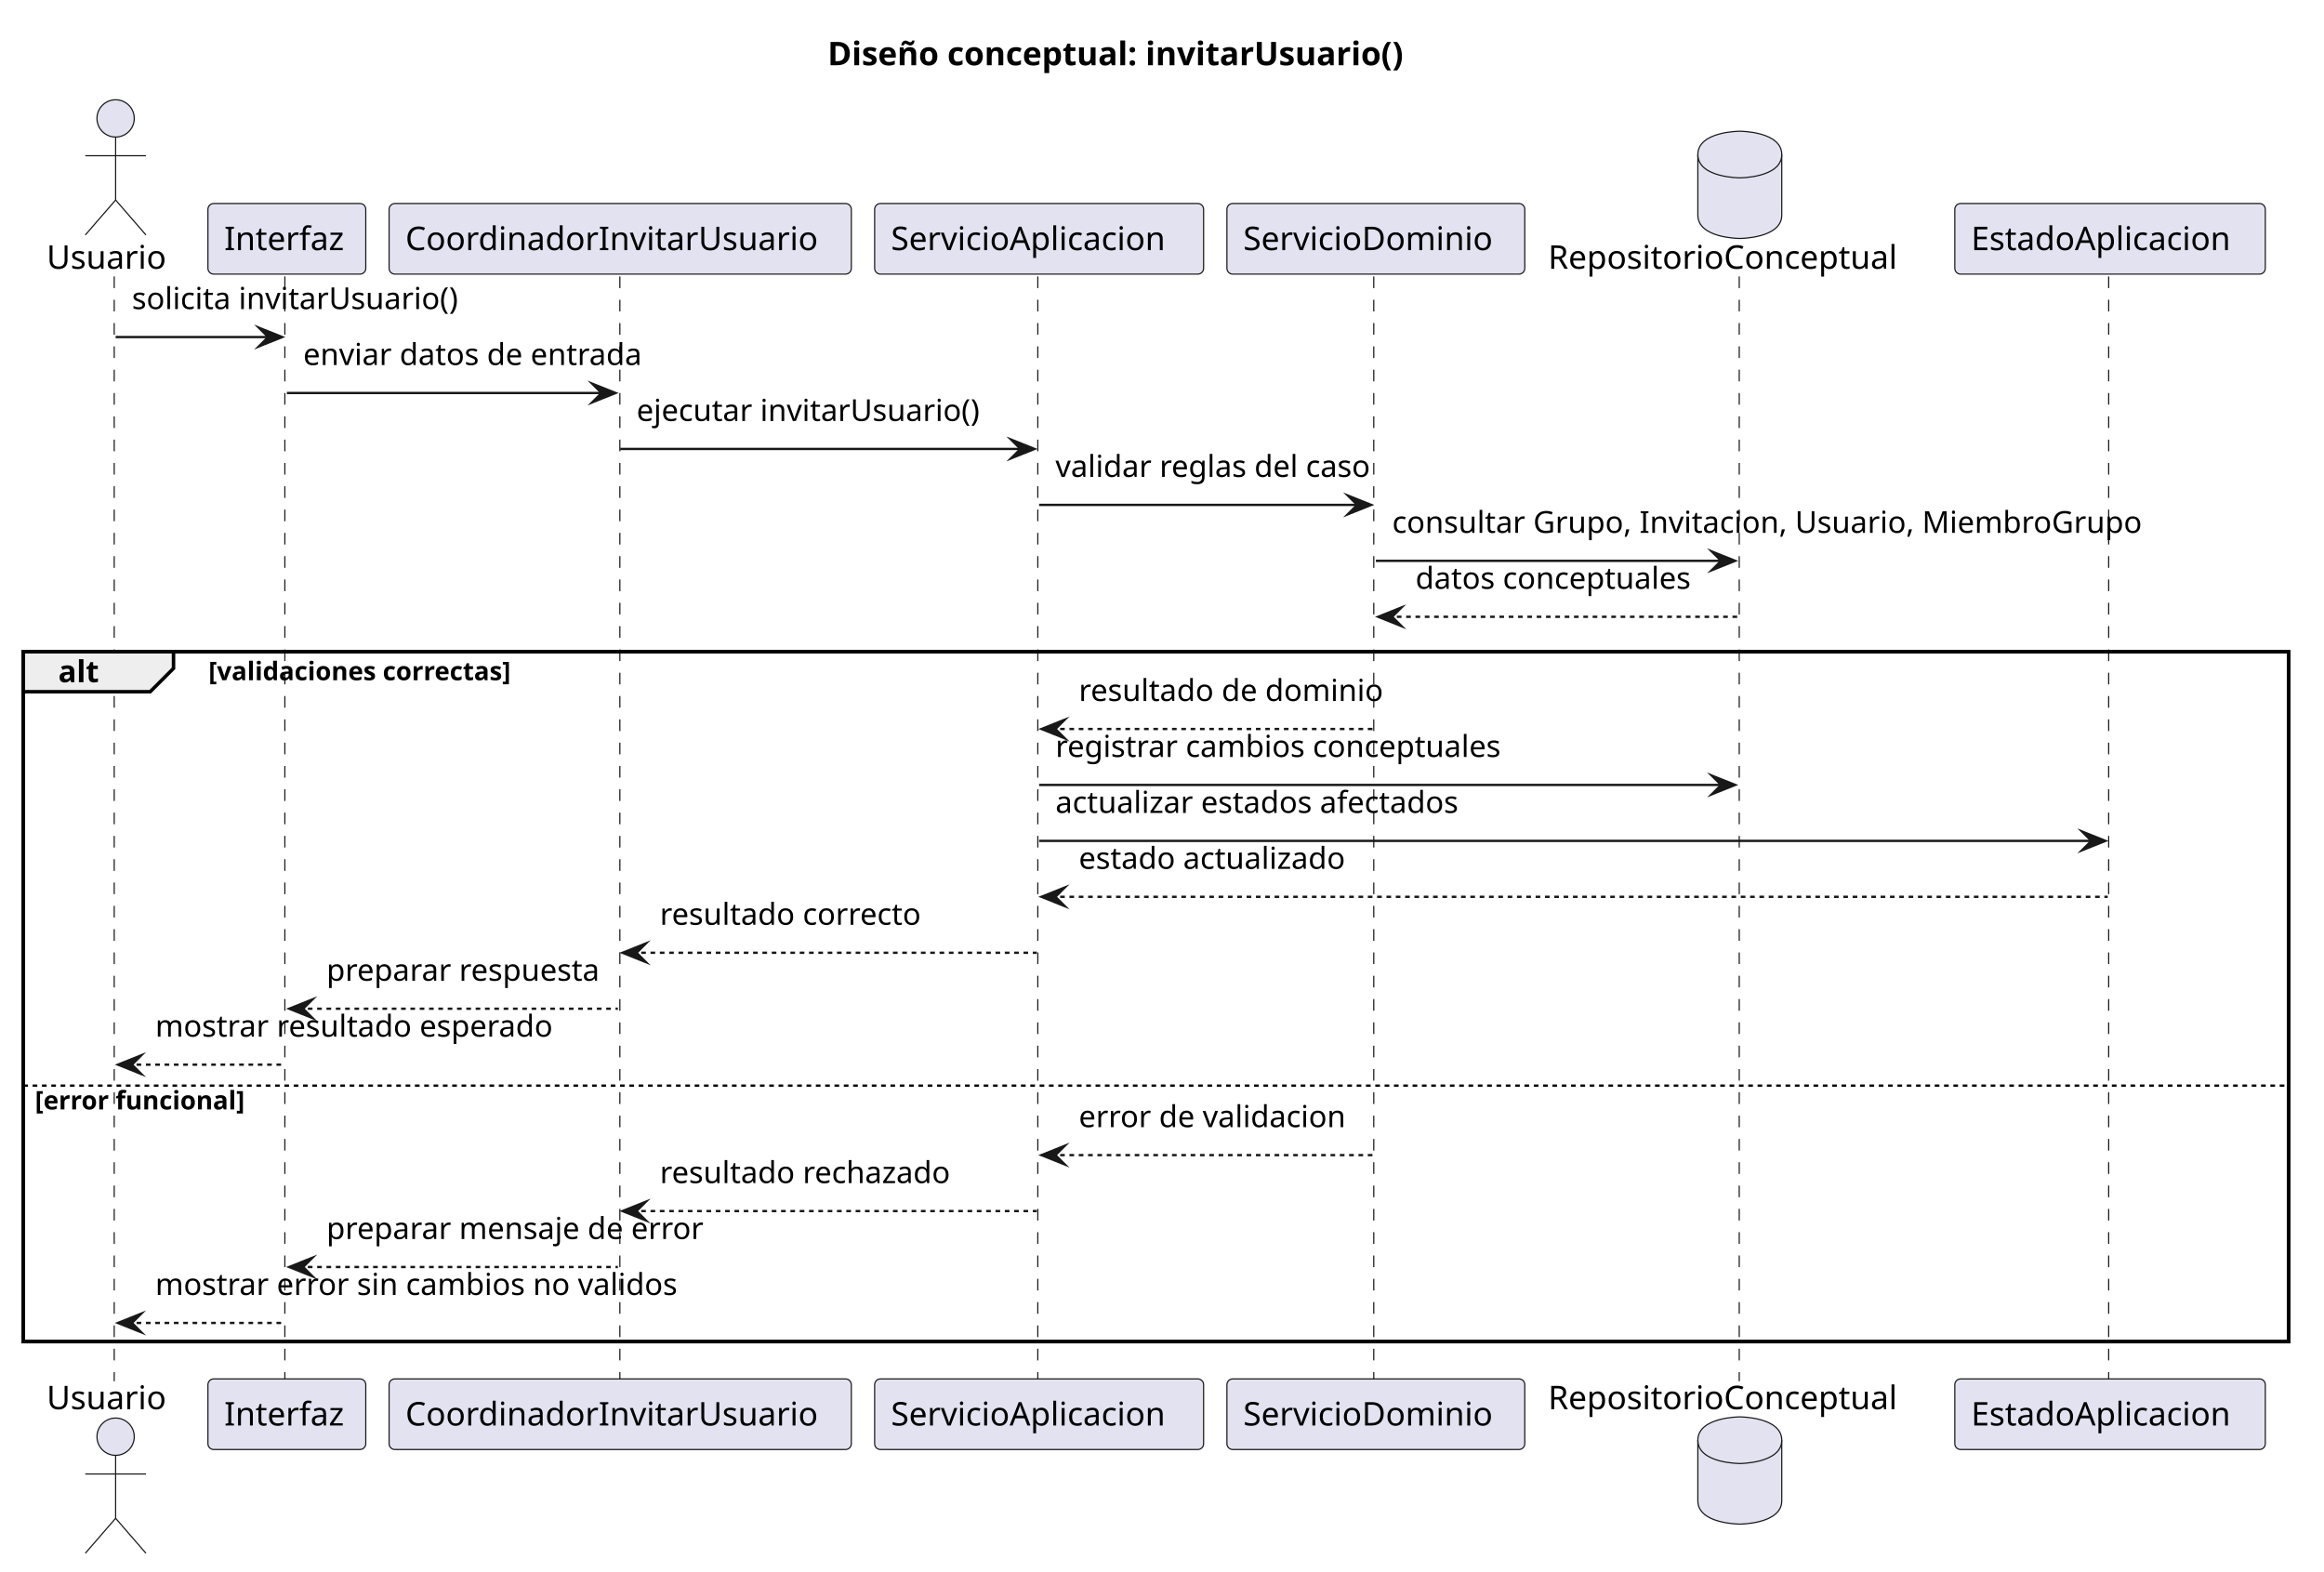
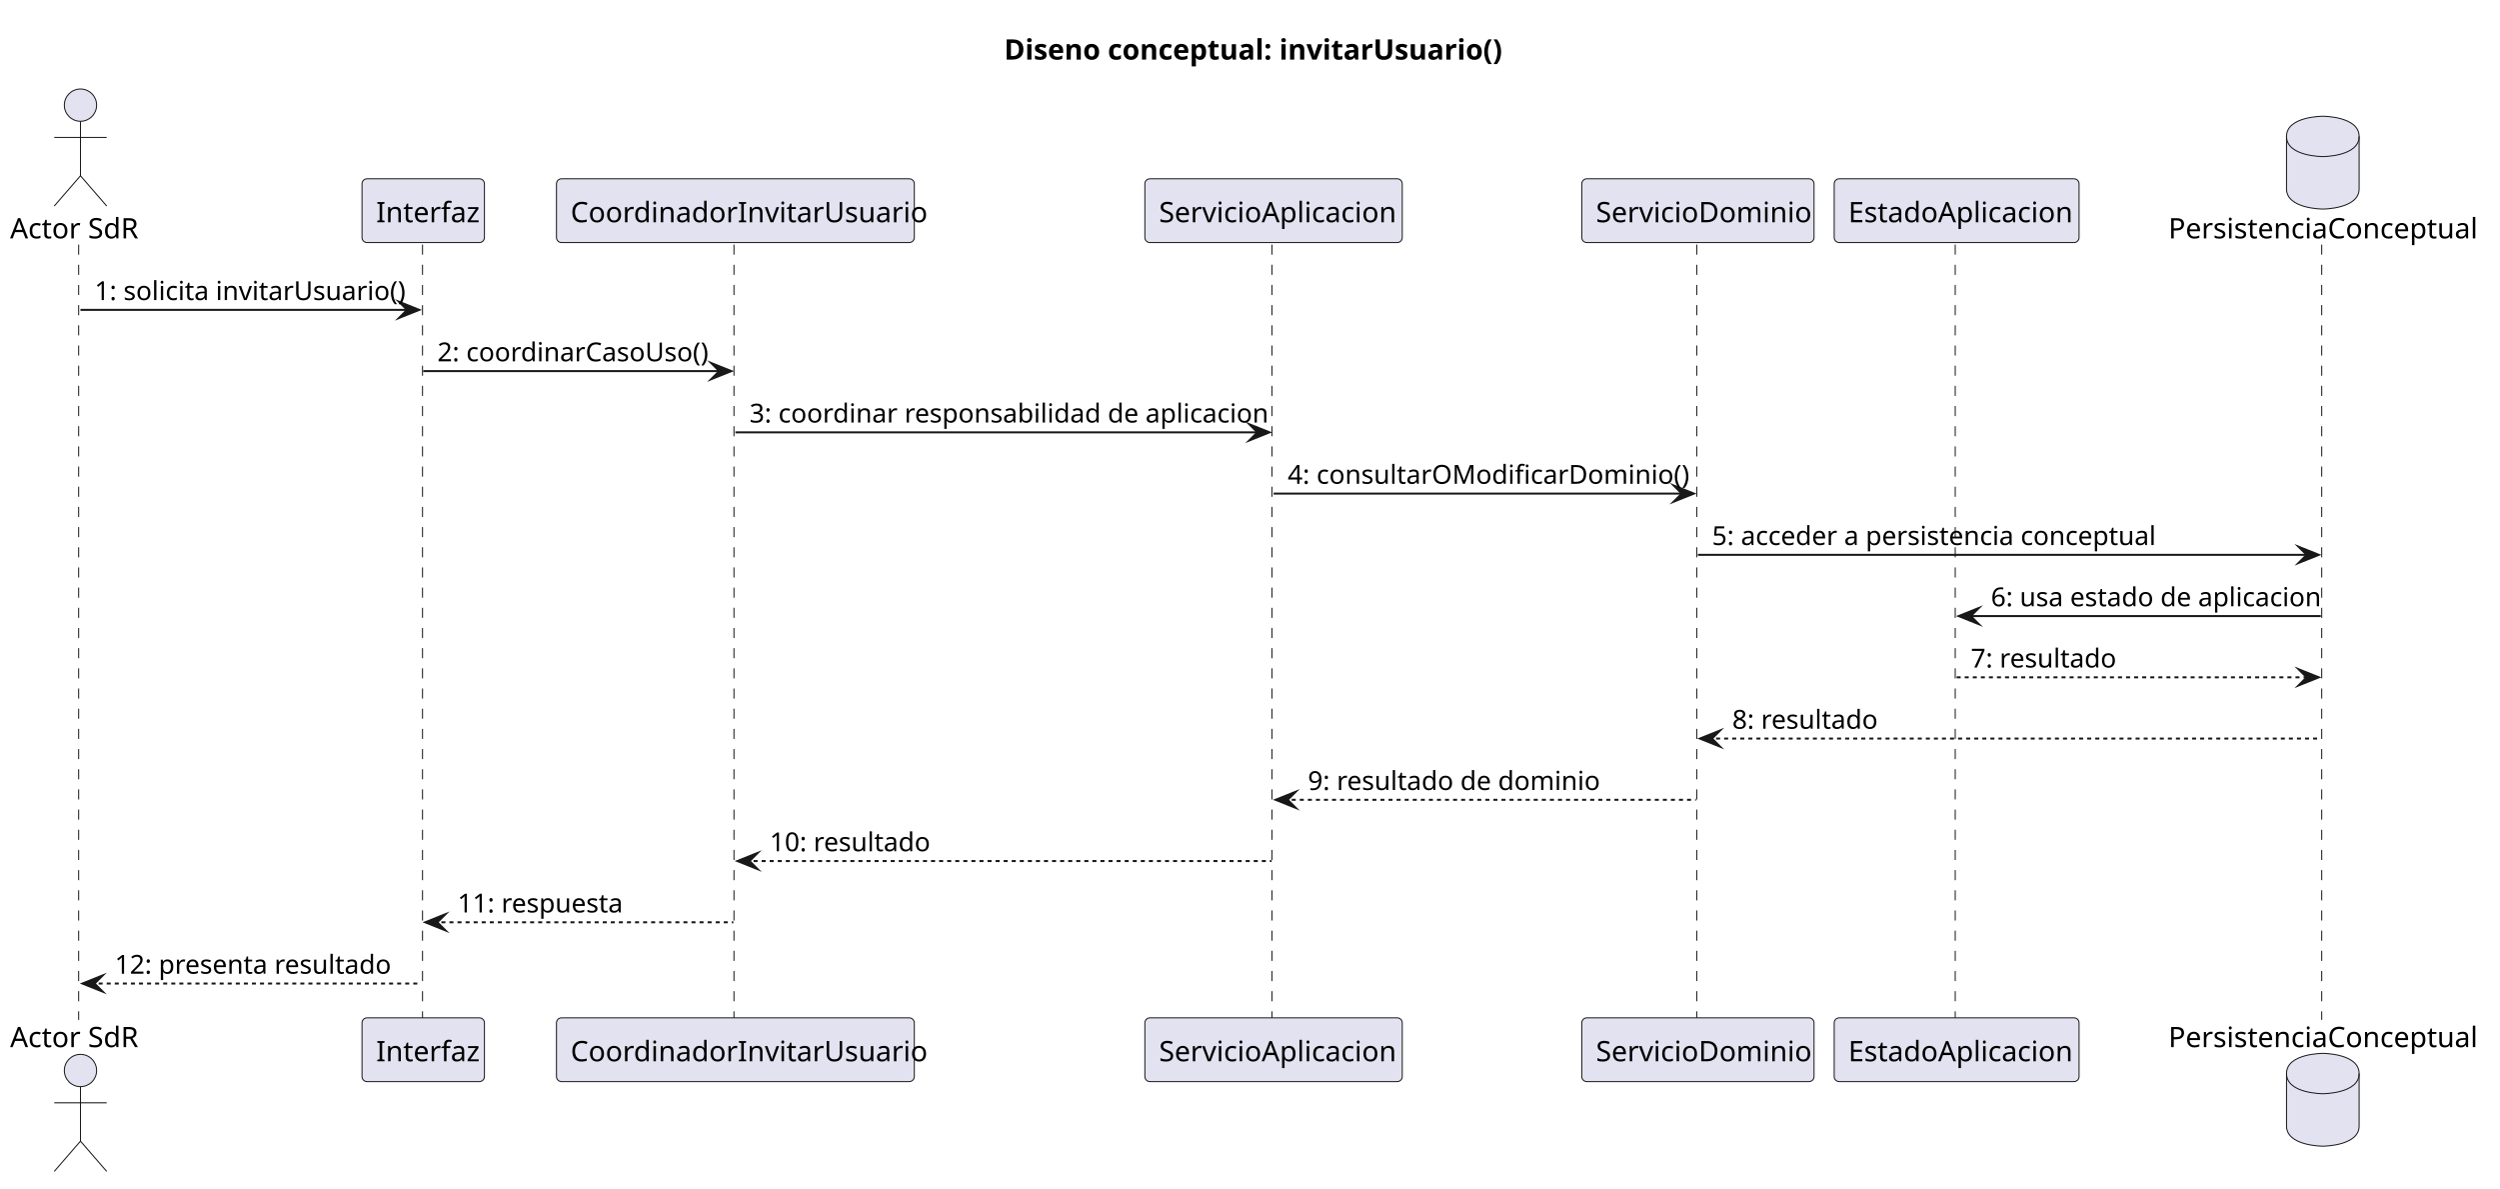
- <svg xmlns="http://www.w3.org/2000/svg" contentStyleType="text/css" data-diagram-type="SEQUENCE" height="674px" preserveAspectRatio="none" style="width:997px;height:674px;background:#FFFFFF;" version="1.1" viewBox="0 0 997 674" width="997px" zoomAndPan="magnify">
+ <svg xmlns="http://www.w3.org/2000/svg" contentStyleType="text/css" data-diagram-type="SEQUENCE" height="589px" preserveAspectRatio="none" style="width:1239px;height:589px;background:#FFFFFF;" version="1.1" viewBox="0 0 1239 589" width="1239px" zoomAndPan="magnify">
  <defs />
  <g>
    <g class="title" data-source-line="1">
-       <text fill="#000000" font-family="sans-serif" font-size="14" font-weight="700" lengthAdjust="spacing" textLength="280.752" x="355.037" y="27.995">Diseño conceptual: invitarUsuario()</text>
+       <text fill="#000000" font-family="sans-serif" font-size="14" font-weight="700" lengthAdjust="spacing" textLength="236.482" x="497.854" y="29.533">Diseno conceptual: invitarUsuario()</text>
    </g>
-     <rect fill="none" height="295.938" style="stroke:#000000;stroke-width:1.5;" width="971.826" x="10" y="279.594" />
-     <g class="participant-lifeline" data-entity-uid="part1" data-qualified-name="Usuario" data-source-line="3" id="part1-lifeline">
+     <g class="participant-lifeline" data-entity-uid="part1" data-qualified-name="Actor" data-source-line="3" id="part1-lifeline">
      <g>
-         <rect fill="#000000" fill-opacity="0" height="473.938" width="8" x="45.602" y="118.594" />
-         <line style="stroke:#181818;stroke-width:0.5;stroke-dasharray:5,5;" x1="49" x2="49" y1="118.594" y2="592.531" />
+         <rect fill="#000000" fill-opacity="0" height="384.219" width="8" x="35.9" y="121.219" />
+         <line style="stroke:#181818;stroke-width:0.5;stroke-dasharray:5,5;" x1="39" x2="39" y1="121.219" y2="505.438" />
      </g>
    </g>
    <g class="participant-lifeline" data-entity-uid="part2" data-qualified-name="Interfaz" data-source-line="4" id="part2-lifeline">
      <g>
-         <rect fill="#000000" fill-opacity="0" height="473.938" width="8" x="119.062" y="118.594" />
-         <line style="stroke:#181818;stroke-width:0.5;stroke-dasharray:5,5;" x1="122.204" x2="122.204" y1="118.594" y2="592.531" />
+         <rect fill="#000000" fill-opacity="0" height="384.219" width="8" x="205.833" y="121.219" />
+         <line style="stroke:#181818;stroke-width:0.5;stroke-dasharray:5,5;" x1="209.488" x2="209.488" y1="121.219" y2="505.438" />
      </g>
    </g>
    <g class="participant-lifeline" data-entity-uid="part3" data-qualified-name="Coordinador" data-source-line="5" id="part3-lifeline">
      <g>
-         <rect fill="#000000" fill-opacity="0" height="473.938" width="8" x="262.073" y="118.594" />
-         <line style="stroke:#181818;stroke-width:0.5;stroke-dasharray:5,5;" x1="265.921" x2="265.921" y1="118.594" y2="592.531" />
+         <rect fill="#000000" fill-opacity="0" height="384.219" width="8" x="360.607" y="121.219" />
+         <line style="stroke:#181818;stroke-width:0.5;stroke-dasharray:5,5;" x1="363.9" x2="363.9" y1="121.219" y2="505.438" />
      </g>
    </g>
    <g class="participant-lifeline" data-entity-uid="part4" data-qualified-name="ServicioAplicacion" data-source-line="6" id="part4-lifeline">
      <g>
-         <rect fill="#000000" fill-opacity="0" height="473.938" width="8" x="441.789" y="118.594" />
-         <line style="stroke:#181818;stroke-width:0.5;stroke-dasharray:5,5;" x1="445.225" x2="445.225" y1="118.594" y2="592.531" />
+         <rect fill="#000000" fill-opacity="0" height="384.219" width="8" x="627.43" y="121.219" />
+         <line style="stroke:#181818;stroke-width:0.5;stroke-dasharray:5,5;" x1="630.627" x2="630.627" y1="121.219" y2="505.438" />
      </g>
    </g>
    <g class="participant-lifeline" data-entity-uid="part5" data-qualified-name="ServicioDominio" data-source-line="7" id="part5-lifeline">
      <g>
-         <rect fill="#000000" fill-opacity="0" height="473.938" width="8" x="586.245" y="118.594" />
-         <line style="stroke:#181818;stroke-width:0.5;stroke-dasharray:5,5;" x1="589.352" x2="589.352" y1="118.594" y2="592.531" />
+         <rect fill="#000000" fill-opacity="0" height="384.219" width="8" x="837.823" y="121.219" />
+         <line style="stroke:#181818;stroke-width:0.5;stroke-dasharray:5,5;" x1="841.25" x2="841.25" y1="121.219" y2="505.438" />
      </g>
    </g>
-     <g class="participant-lifeline" data-entity-uid="part6" data-qualified-name="Repositorio" data-source-line="8" id="part6-lifeline">
+     <g class="participant-lifeline" data-entity-uid="part6" data-qualified-name="EstadoAplicacion" data-source-line="8" id="part6-lifeline">
      <g>
-         <rect fill="#000000" fill-opacity="0" height="473.938" width="8" x="742.379" y="118.594" />
-         <line style="stroke:#181818;stroke-width:0.5;stroke-dasharray:5,5;" x1="746.137" x2="746.137" y1="118.594" y2="592.531" />
+         <rect fill="#000000" fill-opacity="0" height="384.219" width="8" x="966.095" y="121.219" />
+         <line style="stroke:#181818;stroke-width:0.5;stroke-dasharray:5,5;" x1="969.395" x2="969.395" y1="121.219" y2="505.438" />
      </g>
    </g>
-     <g class="participant-lifeline" data-entity-uid="part7" data-qualified-name="EstadoAplicacion" data-source-line="9" id="part7-lifeline">
+     <g class="participant-lifeline" data-entity-uid="part7" data-qualified-name="Persistencia" data-source-line="9" id="part7-lifeline">
      <g>
-         <rect fill="#000000" fill-opacity="0" height="473.938" width="8" x="901.224" y="118.594" />
-         <line style="stroke:#181818;stroke-width:0.5;stroke-dasharray:5,5;" x1="904.621" x2="904.621" y1="118.594" y2="592.531" />
+         <rect fill="#000000" fill-opacity="0" height="384.219" width="8" x="1147.65" y="121.219" />
+         <line style="stroke:#181818;stroke-width:0.5;stroke-dasharray:5,5;" x1="1151.109" x2="1151.109" y1="121.219" y2="505.438" />
      </g>
    </g>
-     <g class="participant participant-head" data-entity-uid="part1" data-qualified-name="Usuario" data-source-line="3" id="part1-head">
-       <text fill="#000000" font-family="sans-serif" font-size="14" lengthAdjust="spacing" textLength="53.204" x="20" y="115.292">Usuario</text>
-       <ellipse cx="49.602" cy="50.797" fill="#E2E2F0" rx="8" ry="8" style="stroke:#181818;stroke-width:0.5;" />
-       <path d="M49.602,58.797 L49.602,85.797 M36.602,66.797 L62.602,66.797 M49.602,85.797 L36.602,100.797 M49.602,85.797 L62.602,100.797" fill="none" style="stroke:#181818;stroke-width:0.5;" />
+     <g class="participant participant-head" data-entity-uid="part1" data-qualified-name="Actor" data-source-line="3" id="part1-head">
+       <text fill="#000000" font-family="sans-serif" font-size="14" lengthAdjust="spacing" textLength="63.8" x="5" y="118.143">Actor SdR</text>
+       <ellipse cx="39.9" cy="52.109" fill="#E2E2F0" rx="8" ry="8" style="stroke:#181818;stroke-width:0.5;" />
+       <path d="M39.9,60.109 L39.9,87.109 M26.9,68.109 L52.9,68.109 M39.9,87.109 L26.9,102.109 M39.9,87.109 L52.9,102.109" fill="none" style="stroke:#181818;stroke-width:0.5;" />
    </g>
-     <g class="participant participant-tail" data-entity-uid="part1" data-qualified-name="Usuario" data-source-line="3" id="part1-tail">
-       <text fill="#000000" font-family="sans-serif" font-size="14" lengthAdjust="spacing" textLength="53.204" x="20" y="604.526">Usuario</text>
-       <ellipse cx="49.602" cy="616.328" fill="#E2E2F0" rx="8" ry="8" style="stroke:#181818;stroke-width:0.5;" />
-       <path d="M49.602,624.328 L49.602,651.328 M36.602,632.328 L62.602,632.328 M49.602,651.328 L36.602,666.328 M49.602,651.328 L62.602,666.328" fill="none" style="stroke:#181818;stroke-width:0.5;" />
+     <g class="participant participant-tail" data-entity-uid="part1" data-qualified-name="Actor" data-source-line="3" id="part1-tail">
+       <text fill="#000000" font-family="sans-serif" font-size="14" lengthAdjust="spacing" textLength="63.8" x="5" y="518.971">Actor SdR</text>
+       <ellipse cx="39.9" cy="530.547" fill="#E2E2F0" rx="8" ry="8" style="stroke:#181818;stroke-width:0.5;" />
+       <path d="M39.9,538.547 L39.9,565.547 M26.9,546.547 L52.9,546.547 M39.9,565.547 L26.9,580.547 M39.9,565.547 L52.9,580.547" fill="none" style="stroke:#181818;stroke-width:0.5;" />
    </g>
    <g class="participant participant-head" data-entity-uid="part2" data-qualified-name="Interfaz" data-source-line="4" id="part2-head">
-       <rect fill="#E2E2F0" height="30.297" rx="2.5" ry="2.5" style="stroke:#181818;stroke-width:0.5;" width="67.717" x="89.204" y="87.297" />
-       <text fill="#000000" font-family="sans-serif" font-size="14" lengthAdjust="spacing" textLength="53.717" x="96.204" y="107.292">Interfaz</text>
+       <rect fill="#E2E2F0" height="31.609" rx="2.5" ry="2.5" style="stroke:#181818;stroke-width:0.5;" width="60.69" x="179.488" y="88.609" />
+       <text fill="#000000" font-family="sans-serif" font-size="14" lengthAdjust="spacing" textLength="46.69" x="186.488" y="110.143">Interfaz</text>
    </g>
    <g class="participant participant-tail" data-entity-uid="part2" data-qualified-name="Interfaz" data-source-line="4" id="part2-tail">
-       <rect fill="#E2E2F0" height="30.297" rx="2.5" ry="2.5" style="stroke:#181818;stroke-width:0.5;" width="67.717" x="89.204" y="591.531" />
-       <text fill="#000000" font-family="sans-serif" font-size="14" lengthAdjust="spacing" textLength="53.717" x="96.204" y="611.526">Interfaz</text>
+       <rect fill="#E2E2F0" height="31.609" rx="2.5" ry="2.5" style="stroke:#181818;stroke-width:0.5;" width="60.69" x="179.488" y="504.438" />
+       <text fill="#000000" font-family="sans-serif" font-size="14" lengthAdjust="spacing" textLength="46.69" x="186.488" y="525.971">Interfaz</text>
    </g>
    <g class="participant participant-head" data-entity-uid="part3" data-qualified-name="Coordinador" data-source-line="5" id="part3-head">
-       <rect fill="#E2E2F0" height="30.297" rx="2.5" ry="2.5" style="stroke:#181818;stroke-width:0.5;" width="198.304" x="166.921" y="87.297" />
-       <text fill="#000000" font-family="sans-serif" font-size="14" lengthAdjust="spacing" textLength="184.304" x="173.921" y="107.292">CoordinadorInvitarUsuario</text>
+       <rect fill="#E2E2F0" height="31.609" rx="2.5" ry="2.5" style="stroke:#181818;stroke-width:0.5;" width="177.413" x="275.9" y="88.609" />
+       <text fill="#000000" font-family="sans-serif" font-size="14" lengthAdjust="spacing" textLength="163.413" x="282.9" y="110.143">CoordinadorInvitarUsuario</text>
    </g>
    <g class="participant participant-tail" data-entity-uid="part3" data-qualified-name="Coordinador" data-source-line="5" id="part3-tail">
-       <rect fill="#E2E2F0" height="30.297" rx="2.5" ry="2.5" style="stroke:#181818;stroke-width:0.5;" width="198.304" x="166.921" y="591.531" />
-       <text fill="#000000" font-family="sans-serif" font-size="14" lengthAdjust="spacing" textLength="184.304" x="173.921" y="611.526">CoordinadorInvitarUsuario</text>
+       <rect fill="#E2E2F0" height="31.609" rx="2.5" ry="2.5" style="stroke:#181818;stroke-width:0.5;" width="177.413" x="275.9" y="504.438" />
+       <text fill="#000000" font-family="sans-serif" font-size="14" lengthAdjust="spacing" textLength="163.413" x="282.9" y="525.971">CoordinadorInvitarUsuario</text>
    </g>
    <g class="participant participant-head" data-entity-uid="part4" data-qualified-name="ServicioAplicacion" data-source-line="6" id="part4-head">
-       <rect fill="#E2E2F0" height="30.297" rx="2.5" ry="2.5" style="stroke:#181818;stroke-width:0.5;" width="141.128" x="375.225" y="87.297" />
-       <text fill="#000000" font-family="sans-serif" font-size="14" lengthAdjust="spacing" textLength="127.128" x="382.225" y="107.292">ServicioAplicacion</text>
+       <rect fill="#E2E2F0" height="31.609" rx="2.5" ry="2.5" style="stroke:#181818;stroke-width:0.5;" width="127.606" x="567.627" y="88.609" />
+       <text fill="#000000" font-family="sans-serif" font-size="14" lengthAdjust="spacing" textLength="113.606" x="574.627" y="110.143">ServicioAplicacion</text>
    </g>
    <g class="participant participant-tail" data-entity-uid="part4" data-qualified-name="ServicioAplicacion" data-source-line="6" id="part4-tail">
-       <rect fill="#E2E2F0" height="30.297" rx="2.5" ry="2.5" style="stroke:#181818;stroke-width:0.5;" width="141.128" x="375.225" y="591.531" />
-       <text fill="#000000" font-family="sans-serif" font-size="14" lengthAdjust="spacing" textLength="127.128" x="382.225" y="611.526">ServicioAplicacion</text>
+       <rect fill="#E2E2F0" height="31.609" rx="2.5" ry="2.5" style="stroke:#181818;stroke-width:0.5;" width="127.606" x="567.627" y="504.438" />
+       <text fill="#000000" font-family="sans-serif" font-size="14" lengthAdjust="spacing" textLength="113.606" x="574.627" y="525.971">ServicioAplicacion</text>
    </g>
    <g class="participant participant-head" data-entity-uid="part5" data-qualified-name="ServicioDominio" data-source-line="7" id="part5-head">
-       <rect fill="#E2E2F0" height="30.297" rx="2.5" ry="2.5" style="stroke:#181818;stroke-width:0.5;" width="127.784" x="526.352" y="87.297" />
-       <text fill="#000000" font-family="sans-serif" font-size="14" lengthAdjust="spacing" textLength="113.784" x="533.352" y="107.292">ServicioDominio</text>
+       <rect fill="#E2E2F0" height="31.609" rx="2.5" ry="2.5" style="stroke:#181818;stroke-width:0.5;" width="115.144" x="784.25" y="88.609" />
+       <text fill="#000000" font-family="sans-serif" font-size="14" lengthAdjust="spacing" textLength="101.144" x="791.25" y="110.143">ServicioDominio</text>
    </g>
    <g class="participant participant-tail" data-entity-uid="part5" data-qualified-name="ServicioDominio" data-source-line="7" id="part5-tail">
-       <rect fill="#E2E2F0" height="30.297" rx="2.5" ry="2.5" style="stroke:#181818;stroke-width:0.5;" width="127.784" x="526.352" y="591.531" />
-       <text fill="#000000" font-family="sans-serif" font-size="14" lengthAdjust="spacing" textLength="113.784" x="533.352" y="611.526">ServicioDominio</text>
+       <rect fill="#E2E2F0" height="31.609" rx="2.5" ry="2.5" style="stroke:#181818;stroke-width:0.5;" width="115.144" x="784.25" y="504.438" />
+       <text fill="#000000" font-family="sans-serif" font-size="14" lengthAdjust="spacing" textLength="101.144" x="791.25" y="525.971">ServicioDominio</text>
    </g>
-     <g class="participant participant-head" data-entity-uid="part6" data-qualified-name="Repositorio" data-source-line="8" id="part6-head">
-       <text fill="#000000" font-family="sans-serif" font-size="14" lengthAdjust="spacing" textLength="158.484" x="664.137" y="115.292">RepositorioConceptual</text>
-       <path d="M728.379,66.297 C728.379,56.297 746.379,56.297 746.379,56.297 C746.379,56.297 764.379,56.297 764.379,66.297 L764.379,92.297 C764.379,102.297 746.379,102.297 746.379,102.297 C746.379,102.297 728.379,102.297 728.379,92.297 L728.379,66.297" fill="#E2E2F0" style="stroke:#181818;stroke-width:0.5;" />
-       <path d="M728.379,66.297 C728.379,76.297 746.379,76.297 746.379,76.297 C746.379,76.297 764.379,76.297 764.379,66.297" fill="none" style="stroke:#181818;stroke-width:0.5;" />
+     <g class="participant participant-head" data-entity-uid="part6" data-qualified-name="EstadoAplicacion" data-source-line="8" id="part6-head">
+       <rect fill="#E2E2F0" height="31.609" rx="2.5" ry="2.5" style="stroke:#181818;stroke-width:0.5;" width="121.399" x="909.395" y="88.609" />
+       <text fill="#000000" font-family="sans-serif" font-size="14" lengthAdjust="spacing" textLength="107.399" x="916.395" y="110.143">EstadoAplicacion</text>
    </g>
-     <g class="participant participant-tail" data-entity-uid="part6" data-qualified-name="Repositorio" data-source-line="8" id="part6-tail">
-       <text fill="#000000" font-family="sans-serif" font-size="14" lengthAdjust="spacing" textLength="158.484" x="664.137" y="604.526">RepositorioConceptual</text>
-       <path d="M728.379,617.828 C728.379,607.828 746.379,607.828 746.379,607.828 C746.379,607.828 764.379,607.828 764.379,617.828 L764.379,643.828 C764.379,653.828 746.379,653.828 746.379,653.828 C746.379,653.828 728.379,653.828 728.379,643.828 L728.379,617.828" fill="#E2E2F0" style="stroke:#181818;stroke-width:0.5;" />
-       <path d="M728.379,617.828 C728.379,627.828 746.379,627.828 746.379,627.828 C746.379,627.828 764.379,627.828 764.379,617.828" fill="none" style="stroke:#181818;stroke-width:0.5;" />
+     <g class="participant participant-tail" data-entity-uid="part6" data-qualified-name="EstadoAplicacion" data-source-line="8" id="part6-tail">
+       <rect fill="#E2E2F0" height="31.609" rx="2.5" ry="2.5" style="stroke:#181818;stroke-width:0.5;" width="121.399" x="909.395" y="504.438" />
+       <text fill="#000000" font-family="sans-serif" font-size="14" lengthAdjust="spacing" textLength="107.399" x="916.395" y="525.971">EstadoAplicacion</text>
    </g>
-     <g class="participant participant-head" data-entity-uid="part7" data-qualified-name="EstadoAplicacion" data-source-line="9" id="part7-head">
-       <rect fill="#E2E2F0" height="30.297" rx="2.5" ry="2.5" style="stroke:#181818;stroke-width:0.5;" width="133.205" x="838.621" y="87.297" />
-       <text fill="#000000" font-family="sans-serif" font-size="14" lengthAdjust="spacing" textLength="119.205" x="845.621" y="107.292">EstadoAplicacion</text>
+     <g class="participant participant-head" data-entity-uid="part7" data-qualified-name="Persistencia" data-source-line="9" id="part7-head">
+       <text fill="#000000" font-family="sans-serif" font-size="14" lengthAdjust="spacing" textLength="147.082" x="1075.109" y="118.143">PersistenciaConceptual</text>
+       <path d="M1133.65,67.609 C1133.65,57.609 1151.65,57.609 1151.65,57.609 C1151.65,57.609 1169.65,57.609 1169.65,67.609 L1169.65,93.609 C1169.65,103.609 1151.65,103.609 1151.65,103.609 C1151.65,103.609 1133.65,103.609 1133.65,93.609 L1133.65,67.609" fill="#E2E2F0" style="stroke:#181818;stroke-width:0.5;" />
+       <path d="M1133.65,67.609 C1133.65,77.609 1151.65,77.609 1151.65,77.609 C1151.65,77.609 1169.65,77.609 1169.65,67.609" fill="none" style="stroke:#181818;stroke-width:0.5;" />
    </g>
-     <g class="participant participant-tail" data-entity-uid="part7" data-qualified-name="EstadoAplicacion" data-source-line="9" id="part7-tail">
-       <rect fill="#E2E2F0" height="30.297" rx="2.5" ry="2.5" style="stroke:#181818;stroke-width:0.5;" width="133.205" x="838.621" y="591.531" />
-       <text fill="#000000" font-family="sans-serif" font-size="14" lengthAdjust="spacing" textLength="119.205" x="845.621" y="611.526">EstadoAplicacion</text>
+     <g class="participant participant-tail" data-entity-uid="part7" data-qualified-name="Persistencia" data-source-line="9" id="part7-tail">
+       <text fill="#000000" font-family="sans-serif" font-size="14" lengthAdjust="spacing" textLength="147.082" x="1075.109" y="518.971">PersistenciaConceptual</text>
+       <path d="M1133.65,532.047 C1133.65,522.047 1151.65,522.047 1151.65,522.047 C1151.65,522.047 1169.65,522.047 1169.65,532.047 L1169.65,558.047 C1169.65,568.047 1151.65,568.047 1151.65,568.047 C1151.65,568.047 1133.65,568.047 1133.65,558.047 L1133.65,532.047" fill="#E2E2F0" style="stroke:#181818;stroke-width:0.5;" />
+       <path d="M1133.65,532.047 C1133.65,542.047 1151.65,542.047 1151.65,542.047 C1151.65,542.047 1169.65,542.047 1169.65,532.047" fill="none" style="stroke:#181818;stroke-width:0.5;" />
    </g>
    <g class="message" data-entity-1="part1" data-entity-2="part2" data-source-line="11" id="msg1">
-       <polygon fill="#181818" points="111.062,140.594,121.062,144.594,111.062,148.594,115.062,144.594" style="stroke:#181818;stroke-width:1;stroke-linejoin:miter;stroke-miterlimit:10;" />
-       <line style="stroke:#181818;stroke-width:1;" x1="49.602" x2="117.062" y1="144.594" y2="144.594" />
-       <text fill="#000000" font-family="sans-serif" font-size="13" lengthAdjust="spacing" textLength="0" x="56.602" y="132.594">solicita invitarUsuario()</text>
+       <polygon fill="#181818" points="197.833,149.57,207.833,153.57,197.833,157.57,201.833,153.57" style="stroke:#181818;stroke-width:1;stroke-linejoin:miter;stroke-miterlimit:10;" />
+       <line style="stroke:#181818;stroke-width:1;" x1="39.9" x2="203.833" y1="153.57" y2="153.57" />
+       <text fill="#000000" font-family="sans-serif" font-size="13" lengthAdjust="spacing" textLength="145.933" x="46.9" y="148.714">1: solicita invitarUsuario()</text>
    </g>
    <g class="message" data-entity-1="part2" data-entity-2="part3" data-source-line="12" id="msg2">
-       <polygon fill="#181818" points="254.073,164.594,264.073,168.594,254.073,172.594,258.073,168.594" style="stroke:#181818;stroke-width:1;stroke-linejoin:miter;stroke-miterlimit:10;" />
-       <line style="stroke:#181818;stroke-width:1;" x1="123.062" x2="260.073" y1="168.594" y2="168.594" />
-       <text fill="#000000" font-family="sans-serif" font-size="13" lengthAdjust="spacing" textLength="0" x="130.062" y="156.594">enviar datos de entrada</text>
+       <polygon fill="#181818" points="352.607,179.922,362.607,183.922,352.607,187.922,356.607,183.922" style="stroke:#181818;stroke-width:1;stroke-linejoin:miter;stroke-miterlimit:10;" />
+       <line style="stroke:#181818;stroke-width:1;" x1="209.833" x2="358.607" y1="183.922" y2="183.922" />
+       <text fill="#000000" font-family="sans-serif" font-size="13" lengthAdjust="spacing" textLength="130.774" x="216.833" y="179.065">2: coordinarCasoUso()</text>
    </g>
    <g class="message" data-entity-1="part3" data-entity-2="part4" data-source-line="13" id="msg3">
-       <polygon fill="#181818" points="433.789,188.594,443.789,192.594,433.789,196.594,437.789,192.594" style="stroke:#181818;stroke-width:1;stroke-linejoin:miter;stroke-miterlimit:10;" />
-       <line style="stroke:#181818;stroke-width:1;" x1="266.073" x2="439.789" y1="192.594" y2="192.594" />
-       <text fill="#000000" font-family="sans-serif" font-size="13" lengthAdjust="spacing" textLength="0" x="273.073" y="180.594">ejecutar invitarUsuario()</text>
+       <polygon fill="#181818" points="619.43,210.273,629.43,214.273,619.43,218.273,623.43,214.273" style="stroke:#181818;stroke-width:1;stroke-linejoin:miter;stroke-miterlimit:10;" />
+       <line style="stroke:#181818;stroke-width:1;" x1="364.607" x2="625.43" y1="214.273" y2="214.273" />
+       <text fill="#000000" font-family="sans-serif" font-size="13" lengthAdjust="spacing" textLength="242.823" x="371.607" y="209.417">3: coordinar responsabilidad de aplicacion</text>
    </g>
    <g class="message" data-entity-1="part4" data-entity-2="part5" data-source-line="14" id="msg4">
-       <polygon fill="#181818" points="578.245,212.594,588.245,216.594,578.245,220.594,582.245,216.594" style="stroke:#181818;stroke-width:1;stroke-linejoin:miter;stroke-miterlimit:10;" />
-       <line style="stroke:#181818;stroke-width:1;" x1="445.789" x2="584.245" y1="216.594" y2="216.594" />
-       <text fill="#000000" font-family="sans-serif" font-size="13" lengthAdjust="spacing" textLength="0" x="452.789" y="204.594">validar reglas del caso</text>
+       <polygon fill="#181818" points="829.823,240.625,839.823,244.625,829.823,248.625,833.823,244.625" style="stroke:#181818;stroke-width:1;stroke-linejoin:miter;stroke-miterlimit:10;" />
+       <line style="stroke:#181818;stroke-width:1;" x1="631.43" x2="835.823" y1="244.625" y2="244.625" />
+       <text fill="#000000" font-family="sans-serif" font-size="13" lengthAdjust="spacing" textLength="186.393" x="638.43" y="239.769">4: consultarOModificarDominio()</text>
    </g>
-     <g class="message" data-entity-1="part5" data-entity-2="part6" data-source-line="15" id="msg5">
-       <polygon fill="#181818" points="734.379,236.594,744.379,240.594,734.379,244.594,738.379,240.594" style="stroke:#181818;stroke-width:1;stroke-linejoin:miter;stroke-miterlimit:10;" />
-       <line style="stroke:#181818;stroke-width:1;" x1="590.245" x2="740.379" y1="240.594" y2="240.594" />
-       <text fill="#000000" font-family="sans-serif" font-size="13" lengthAdjust="spacing" textLength="0" x="597.245" y="228.594">consultar Grupo, Invitacion, Usuario, MiembroGrupo</text>
+     <g class="message" data-entity-1="part5" data-entity-2="part7" data-source-line="15" id="msg5">
+       <polygon fill="#181818" points="1139.65,270.977,1149.65,274.977,1139.65,278.977,1143.65,274.977" style="stroke:#181818;stroke-width:1;stroke-linejoin:miter;stroke-miterlimit:10;" />
+       <line style="stroke:#181818;stroke-width:1;" x1="841.823" x2="1145.65" y1="274.977" y2="274.977" />
+       <text fill="#000000" font-family="sans-serif" font-size="13" lengthAdjust="spacing" textLength="211.015" x="848.823" y="270.12">5: acceder a persistencia conceptual</text>
    </g>
-     <g class="message" data-entity-1="part6" data-entity-2="part5" data-source-line="16" id="msg6">
-       <polygon fill="#181818" points="601.245,260.594,591.245,264.594,601.245,268.594,597.245,264.594" style="stroke:#181818;stroke-width:1;stroke-linejoin:miter;stroke-miterlimit:10;" />
-       <line style="stroke:#181818;stroke-width:1;stroke-dasharray:2,2;" x1="595.245" x2="745.379" y1="264.594" y2="264.594" />
-       <text fill="#000000" font-family="sans-serif" font-size="13" lengthAdjust="spacing" textLength="0" x="607.245" y="252.594">datos conceptuales</text>
+     <g class="message" data-entity-1="part7" data-entity-2="part6" data-source-line="16" id="msg6">
+       <polygon fill="#181818" points="981.095,301.328,971.095,305.328,981.095,309.328,977.095,305.328" style="stroke:#181818;stroke-width:1;stroke-linejoin:miter;stroke-miterlimit:10;" />
+       <line style="stroke:#181818;stroke-width:1;" x1="975.095" x2="1150.65" y1="305.328" y2="305.328" />
+       <text fill="#000000" font-family="sans-serif" font-size="13" lengthAdjust="spacing" textLength="157.555" x="987.095" y="300.472">6: usa estado de aplicacion</text>
    </g>
-     <path d="M10,279.594 L74.443,279.594 L74.443,286.727 L64.443,296.727 L10,296.727 L10,279.594" fill="#EEEEEE" style="stroke:#000000;stroke-width:1.5;" />
-     <rect fill="none" height="295.938" style="stroke:#000000;stroke-width:1.5;" width="971.826" x="10" y="279.594" />
-     <text fill="#000000" font-family="sans-serif" font-size="13" font-weight="700" lengthAdjust="spacing" textLength="19.443" x="25" y="292.661">alt</text>
-     <text fill="#000000" font-family="sans-serif" font-size="11" font-weight="700" lengthAdjust="spacing" textLength="149.139" x="89.443" y="291.804">[validaciones correctas]</text>
-     <g class="message" data-entity-1="part5" data-entity-2="part4" data-source-line="19" id="msg7">
-       <polygon fill="#181818" points="456.789,308.727,446.789,312.727,456.789,316.727,452.789,312.727" style="stroke:#181818;stroke-width:1;stroke-linejoin:miter;stroke-miterlimit:10;" />
-       <line style="stroke:#181818;stroke-width:1;stroke-dasharray:2,2;" x1="450.789" x2="589.245" y1="312.727" y2="312.727" />
-       <text fill="#000000" font-family="sans-serif" font-size="13" lengthAdjust="spacing" textLength="0" x="462.789" y="300.727">resultado de dominio</text>
+     <g class="message" data-entity-1="part6" data-entity-2="part7" data-source-line="17" id="msg7">
+       <polygon fill="#181818" points="1139.65,331.68,1149.65,335.68,1139.65,339.68,1143.65,335.68" style="stroke:#181818;stroke-width:1;stroke-linejoin:miter;stroke-miterlimit:10;" />
+       <line style="stroke:#181818;stroke-width:1;stroke-dasharray:2,2;" x1="970.095" x2="1145.65" y1="335.68" y2="335.68" />
+       <text fill="#000000" font-family="sans-serif" font-size="13" lengthAdjust="spacing" textLength="67.933" x="977.095" y="330.823">7: resultado</text>
    </g>
-     <g class="message" data-entity-1="part4" data-entity-2="part6" data-source-line="20" id="msg8">
-       <polygon fill="#181818" points="734.379,332.727,744.379,336.727,734.379,340.727,738.379,336.727" style="stroke:#181818;stroke-width:1;stroke-linejoin:miter;stroke-miterlimit:10;" />
-       <line style="stroke:#181818;stroke-width:1;" x1="445.789" x2="740.379" y1="336.727" y2="336.727" />
-       <text fill="#000000" font-family="sans-serif" font-size="13" lengthAdjust="spacing" textLength="0" x="452.789" y="324.727">registrar cambios conceptuales</text>
+     <g class="message" data-entity-1="part7" data-entity-2="part5" data-source-line="18" id="msg8">
+       <polygon fill="#181818" points="852.823,362.031,842.823,366.031,852.823,370.031,848.823,366.031" style="stroke:#181818;stroke-width:1;stroke-linejoin:miter;stroke-miterlimit:10;" />
+       <line style="stroke:#181818;stroke-width:1;stroke-dasharray:2,2;" x1="846.823" x2="1150.65" y1="366.031" y2="366.031" />
+       <text fill="#000000" font-family="sans-serif" font-size="13" lengthAdjust="spacing" textLength="67.933" x="858.823" y="361.175">8: resultado</text>
    </g>
-     <g class="message" data-entity-1="part4" data-entity-2="part7" data-source-line="21" id="msg9">
-       <polygon fill="#181818" points="893.224,356.727,903.224,360.727,893.224,364.727,897.224,360.727" style="stroke:#181818;stroke-width:1;stroke-linejoin:miter;stroke-miterlimit:10;" />
-       <line style="stroke:#181818;stroke-width:1;" x1="445.789" x2="899.224" y1="360.727" y2="360.727" />
-       <text fill="#000000" font-family="sans-serif" font-size="13" lengthAdjust="spacing" textLength="0" x="452.789" y="348.727">actualizar estados afectados</text>
+     <g class="message" data-entity-1="part5" data-entity-2="part4" data-source-line="19" id="msg9">
+       <polygon fill="#181818" points="642.43,392.383,632.43,396.383,642.43,400.383,638.43,396.383" style="stroke:#181818;stroke-width:1;stroke-linejoin:miter;stroke-miterlimit:10;" />
+       <line style="stroke:#181818;stroke-width:1;stroke-dasharray:2,2;" x1="636.43" x2="840.823" y1="396.383" y2="396.383" />
+       <text fill="#000000" font-family="sans-serif" font-size="13" lengthAdjust="spacing" textLength="135.142" x="648.43" y="391.526">9: resultado de dominio</text>
    </g>
-     <g class="message" data-entity-1="part7" data-entity-2="part4" data-source-line="22" id="msg10">
-       <polygon fill="#181818" points="456.789,380.727,446.789,384.727,456.789,388.727,452.789,384.727" style="stroke:#181818;stroke-width:1;stroke-linejoin:miter;stroke-miterlimit:10;" />
-       <line style="stroke:#181818;stroke-width:1;stroke-dasharray:2,2;" x1="450.789" x2="904.224" y1="384.727" y2="384.727" />
-       <text fill="#000000" font-family="sans-serif" font-size="13" lengthAdjust="spacing" textLength="0" x="462.789" y="372.727">estado actualizado</text>
+     <g class="message" data-entity-1="part4" data-entity-2="part3" data-source-line="20" id="msg10">
+       <polygon fill="#181818" points="375.607,422.734,365.607,426.734,375.607,430.734,371.607,426.734" style="stroke:#181818;stroke-width:1;stroke-linejoin:miter;stroke-miterlimit:10;" />
+       <line style="stroke:#181818;stroke-width:1;stroke-dasharray:2,2;" x1="369.607" x2="630.43" y1="426.734" y2="426.734" />
+       <text fill="#000000" font-family="sans-serif" font-size="13" lengthAdjust="spacing" textLength="75.163" x="381.607" y="421.878">10: resultado</text>
    </g>
-     <g class="message" data-entity-1="part4" data-entity-2="part3" data-source-line="23" id="msg11">
-       <polygon fill="#181818" points="277.073,404.727,267.073,408.727,277.073,412.727,273.073,408.727" style="stroke:#181818;stroke-width:1;stroke-linejoin:miter;stroke-miterlimit:10;" />
-       <line style="stroke:#181818;stroke-width:1;stroke-dasharray:2,2;" x1="271.073" x2="444.789" y1="408.727" y2="408.727" />
-       <text fill="#000000" font-family="sans-serif" font-size="13" lengthAdjust="spacing" textLength="0" x="283.073" y="396.727">resultado correcto</text>
+     <g class="message" data-entity-1="part3" data-entity-2="part2" data-source-line="21" id="msg11">
+       <polygon fill="#181818" points="220.833,453.086,210.833,457.086,220.833,461.086,216.833,457.086" style="stroke:#181818;stroke-width:1;stroke-linejoin:miter;stroke-miterlimit:10;" />
+       <line style="stroke:#181818;stroke-width:1;stroke-dasharray:2,2;" x1="214.833" x2="363.607" y1="457.086" y2="457.086" />
+       <text fill="#000000" font-family="sans-serif" font-size="13" lengthAdjust="spacing" textLength="78.774" x="226.833" y="452.229">11: respuesta</text>
    </g>
-     <g class="message" data-entity-1="part3" data-entity-2="part2" data-source-line="24" id="msg12">
-       <polygon fill="#181818" points="134.062,428.727,124.062,432.727,134.062,436.727,130.062,432.727" style="stroke:#181818;stroke-width:1;stroke-linejoin:miter;stroke-miterlimit:10;" />
-       <line style="stroke:#181818;stroke-width:1;stroke-dasharray:2,2;" x1="128.062" x2="265.073" y1="432.727" y2="432.727" />
-       <text fill="#000000" font-family="sans-serif" font-size="13" lengthAdjust="spacing" textLength="0" x="140.062" y="420.727">preparar respuesta</text>
-     </g>
-     <g class="message" data-entity-1="part2" data-entity-2="part1" data-source-line="25" id="msg13">
-       <polygon fill="#181818" points="60.602,452.727,50.602,456.727,60.602,460.727,56.602,456.727" style="stroke:#181818;stroke-width:1;stroke-linejoin:miter;stroke-miterlimit:10;" />
-       <line style="stroke:#181818;stroke-width:1;stroke-dasharray:2,2;" x1="54.602" x2="122.062" y1="456.727" y2="456.727" />
-       <text fill="#000000" font-family="sans-serif" font-size="13" lengthAdjust="spacing" textLength="0" x="66.602" y="444.727">mostrar resultado esperado</text>
-     </g>
-     <line style="stroke:#000000;stroke-width:1;stroke-dasharray:2,2;" x1="10" x2="981.826" y1="465.727" y2="465.727" />
-     <text fill="#000000" font-family="sans-serif" font-size="11" font-weight="700" lengthAdjust="spacing" textLength="102.497" x="15" y="475.937">[error funcional]</text>
-     <g class="message" data-entity-1="part5" data-entity-2="part4" data-source-line="27" id="msg14">
-       <polygon fill="#181818" points="456.789,491.531,446.789,495.531,456.789,499.531,452.789,495.531" style="stroke:#181818;stroke-width:1;stroke-linejoin:miter;stroke-miterlimit:10;" />
-       <line style="stroke:#181818;stroke-width:1;stroke-dasharray:2,2;" x1="450.789" x2="589.245" y1="495.531" y2="495.531" />
-       <text fill="#000000" font-family="sans-serif" font-size="13" lengthAdjust="spacing" textLength="0" x="462.789" y="483.531">error de validacion</text>
-     </g>
-     <g class="message" data-entity-1="part4" data-entity-2="part3" data-source-line="28" id="msg15">
-       <polygon fill="#181818" points="277.073,515.531,267.073,519.531,277.073,523.531,273.073,519.531" style="stroke:#181818;stroke-width:1;stroke-linejoin:miter;stroke-miterlimit:10;" />
-       <line style="stroke:#181818;stroke-width:1;stroke-dasharray:2,2;" x1="271.073" x2="444.789" y1="519.531" y2="519.531" />
-       <text fill="#000000" font-family="sans-serif" font-size="13" lengthAdjust="spacing" textLength="0" x="283.073" y="507.531">resultado rechazado</text>
-     </g>
-     <g class="message" data-entity-1="part3" data-entity-2="part2" data-source-line="29" id="msg16">
-       <polygon fill="#181818" points="134.062,539.531,124.062,543.531,134.062,547.531,130.062,543.531" style="stroke:#181818;stroke-width:1;stroke-linejoin:miter;stroke-miterlimit:10;" />
-       <line style="stroke:#181818;stroke-width:1;stroke-dasharray:2,2;" x1="128.062" x2="265.073" y1="543.531" y2="543.531" />
-       <text fill="#000000" font-family="sans-serif" font-size="13" lengthAdjust="spacing" textLength="0" x="140.062" y="531.531">preparar mensaje de error</text>
-     </g>
-     <g class="message" data-entity-1="part2" data-entity-2="part1" data-source-line="30" id="msg17">
-       <polygon fill="#181818" points="60.602,563.531,50.602,567.531,60.602,571.531,56.602,567.531" style="stroke:#181818;stroke-width:1;stroke-linejoin:miter;stroke-miterlimit:10;" />
-       <line style="stroke:#181818;stroke-width:1;stroke-dasharray:2,2;" x1="54.602" x2="122.062" y1="567.531" y2="567.531" />
-       <text fill="#000000" font-family="sans-serif" font-size="13" lengthAdjust="spacing" textLength="0" x="66.602" y="555.531">mostrar error sin cambios no validos</text>
+     <g class="message" data-entity-1="part2" data-entity-2="part1" data-source-line="22" id="msg12">
+       <polygon fill="#181818" points="50.9,483.438,40.9,487.438,50.9,491.438,46.9,487.438" style="stroke:#181818;stroke-width:1;stroke-linejoin:miter;stroke-miterlimit:10;" />
+       <line style="stroke:#181818;stroke-width:1;stroke-dasharray:2,2;" x1="44.9" x2="208.833" y1="487.438" y2="487.438" />
+       <text fill="#000000" font-family="sans-serif" font-size="13" lengthAdjust="spacing" textLength="129.365" x="56.9" y="482.581">12: presenta resultado</text>
    </g>
  </g>
</svg>
